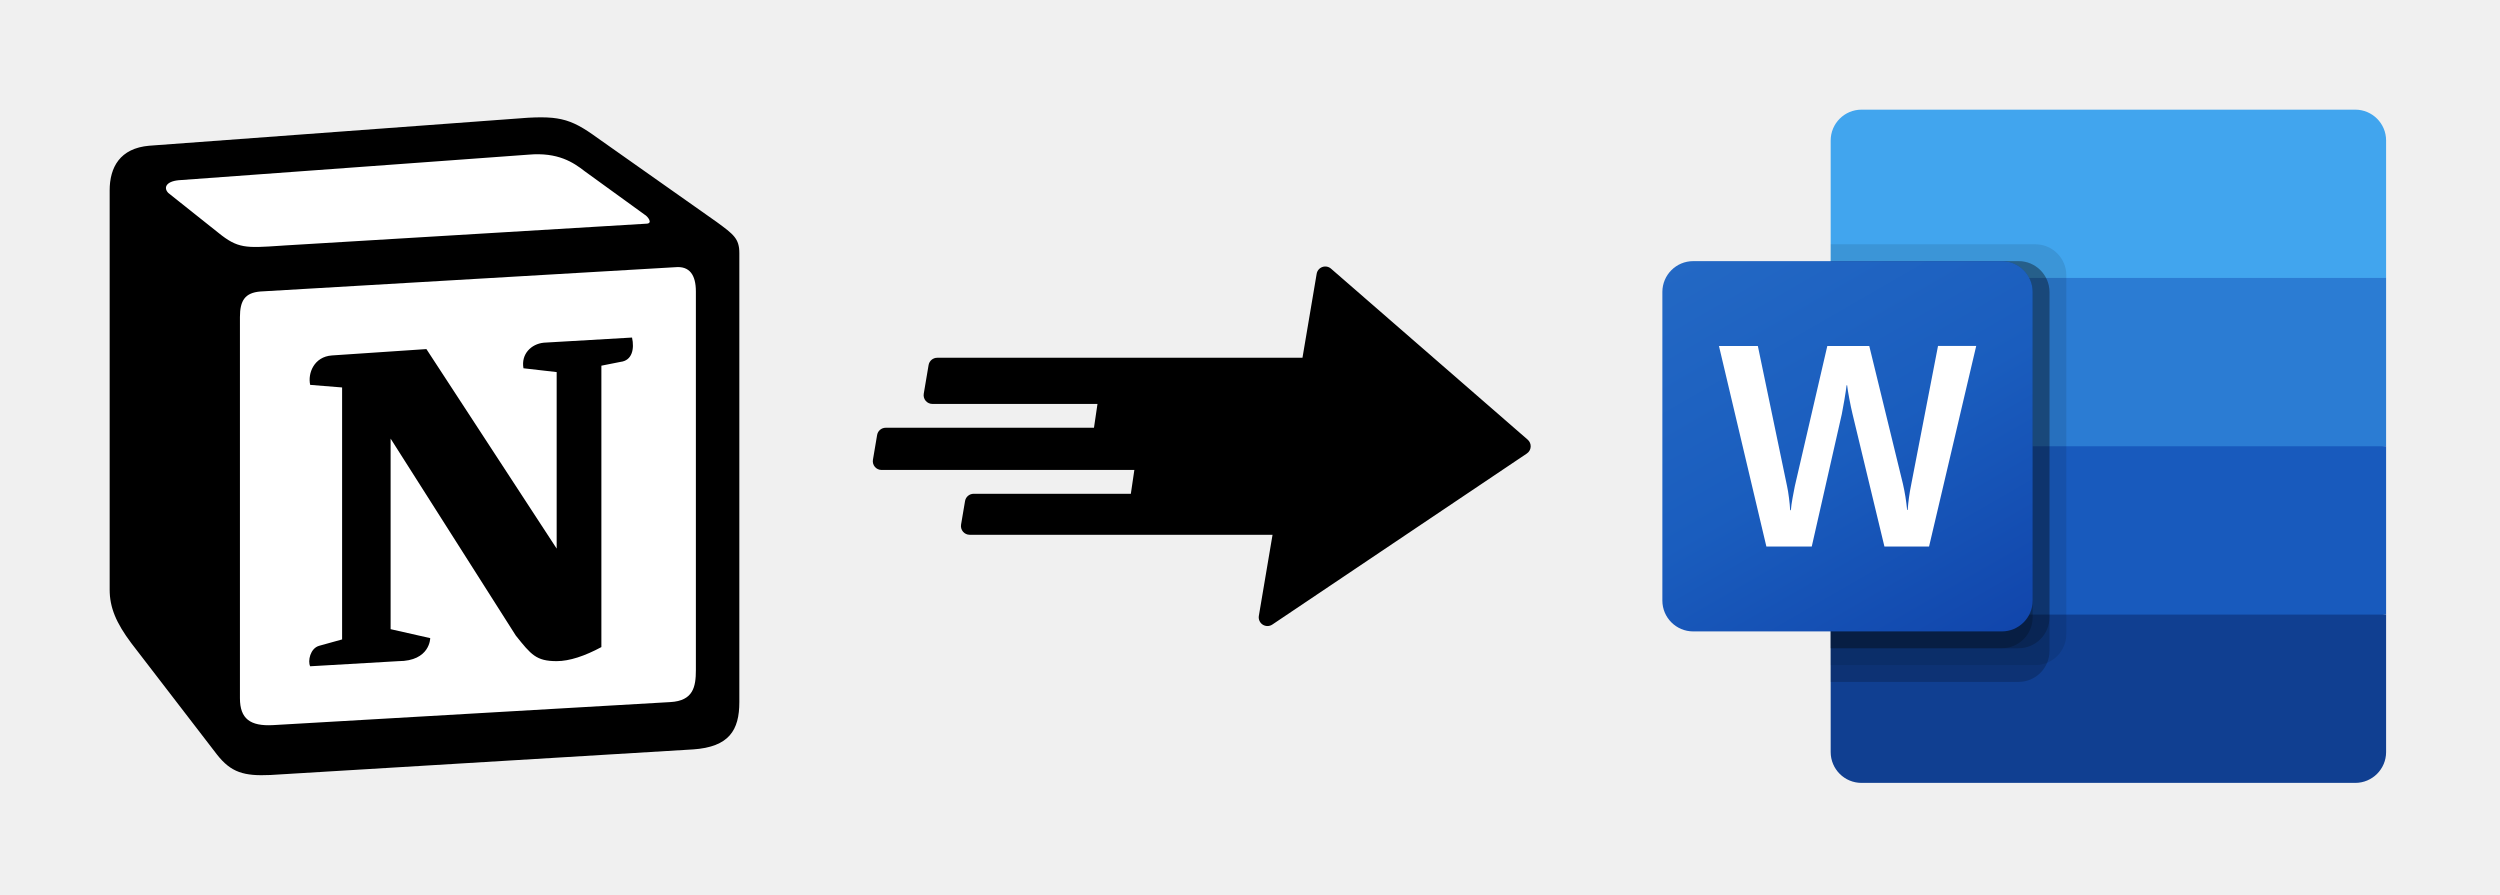
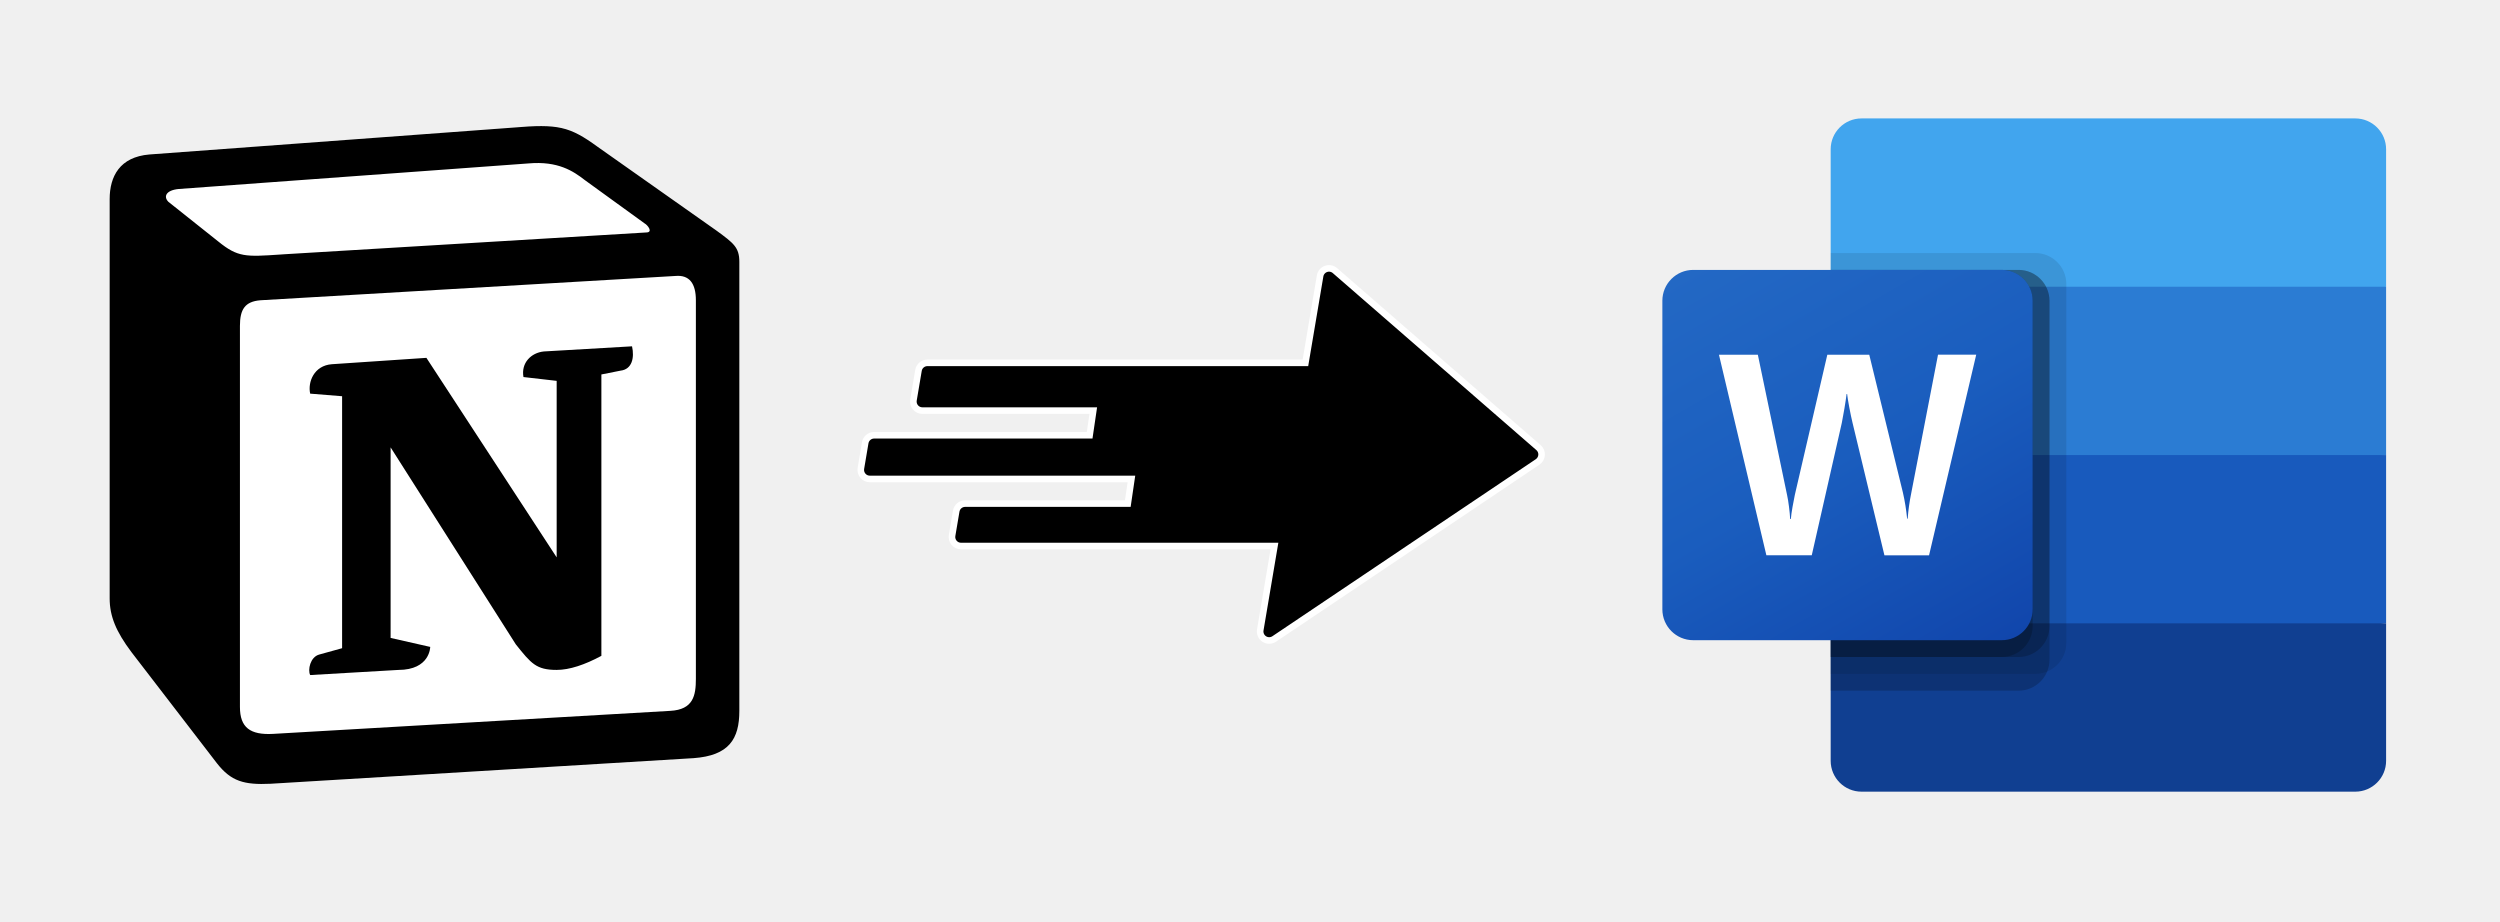
- <svg xmlns="http://www.w3.org/2000/svg" version="1.1" width="570px" height="204px" viewBox="-0.5 -0.5 570 204">
+ <svg xmlns="http://www.w3.org/2000/svg" version="1.1" width="570px" height="210px" viewBox="-0.5 -0.5 570 210">
  <defs />
  <g>
-     <svg fill="none" viewBox="0 0 100 100" height="150" width="150" x="24.5" y="26.25">
+     <svg fill="none" viewBox="0 0 100 100" height="150" width="150" x="24.5" y="28.25">
      <path fill="#fff" d="M6.017 4.313l55.333 -4.087c6.797 -0.583 8.543 -0.19 12.817 2.917l17.663 12.443c2.913 2.14 3.883 2.723 3.883 5.053v68.243c0 4.277 -1.553 6.807 -6.99 7.193L24.467 99.967c-4.08 0.193 -6.023 -0.39 -8.16 -3.113L3.3 79.94c-2.333 -3.113 -3.3 -5.443 -3.3 -8.167V11.113c0 -3.497 1.553 -6.413 6.017 -6.8z" />
      <path fill="#000" d="M61.35 0.227l-55.333 4.087C1.553 4.7 0 7.617 0 11.113v60.66c0 2.723 0.967 5.053 3.3 8.167l13.007 16.913c2.137 2.723 4.08 3.307 8.16 3.113l64.257 -3.89c5.433 -0.387 6.99 -2.917 6.99 -7.193V20.64c0 -2.21 -0.873 -2.847 -3.443 -4.733L74.167 3.143c-4.273 -3.107 -6.02 -3.5 -12.817 -2.917zM25.92 19.523c-5.247 0.353 -6.437 0.433 -9.417 -1.99L8.927 11.507c-0.77 -0.78 -0.383 -1.753 1.557 -1.947l53.193 -3.887c4.467 -0.39 6.793 1.167 8.54 2.527l9.123 6.61c0.39 0.197 1.36 1.36 0.193 1.36l-54.933 3.307 -0.68 0.047zM19.803 88.3V30.367c0 -2.53 0.777 -3.697 3.103 -3.893L86 22.78c2.14 -0.193 3.107 1.167 3.107 3.693v57.547c0 2.53 -0.39 4.67 -3.883 4.863l-60.377 3.5c-3.493 0.193 -5.043 -0.97 -5.043 -4.083zm59.6 -54.827c0.387 1.75 0 3.5 -1.75 3.7l-2.91 0.577v42.773c-2.527 1.36 -4.853 2.137 -6.797 2.137 -3.107 0 -3.883 -0.973 -6.21 -3.887l-19.03 -29.94v28.967l6.02 1.363s0 3.5 -4.857 3.5l-13.39 0.777c-0.39 -0.78 0 -2.723 1.357 -3.11l3.497 -0.97v-38.3L30.48 40.667c-0.39 -1.75 0.58 -4.277 3.3 -4.473l14.367 -0.967 19.8 30.327v-26.83l-5.047 -0.58c-0.39 -2.143 1.163 -3.7 3.103 -3.89l13.4 -0.78z" clip-rule="evenodd" fill-rule="evenodd" />
    </svg>
-     <svg xml:space="preserve" viewBox="0 0 1881.25 1750" y="24.5" x="378.5" id="Livello_1" version="1.1" width="165.05" height="153.5">
+     <svg xml:space="preserve" viewBox="0 0 1881.25 1750" y="26.5" x="378.5" id="Livello_1" version="1.1" width="165.05" height="153.5">
      <path d="M1801.056,0H517.694C473.404,0,437.5,35.904,437.5,80.194c0,0,0,0,0,0V437.5l743.75,218.75l700-218.75  V80.194C1881.25,35.904,1845.346,0,1801.056,0L1801.056,0z" fill="#41A5EE" />
      <path d="M1881.25,437.5H437.5V875l743.75,131.25l700-131.25V437.5z" fill="#2B7CD3" />
      <path d="M437.5,875v437.5l700,87.5l743.75-87.5V875H437.5z" fill="#185ABD" />
      <path d="M517.694,1750h1283.363c44.29,0,80.194-35.904,80.194-80.194l0,0V1312.5H437.5v357.306  C437.5,1714.096,473.404,1750,517.694,1750L517.694,1750z" fill="#103F91" />
      <path d="M969.806,350H437.5v1093.75h532.306c44.23-0.144,80.05-35.964,80.194-80.194  V430.194C1049.856,385.964,1014.036,350.144,969.806,350z" opacity="0.1" />
      <path d="M926.056,393.75H437.5V1487.5h488.556c44.23-0.144,80.05-35.964,80.194-80.194  V473.944C1006.106,429.714,970.286,393.894,926.056,393.75z" opacity="0.2" />
      <path d="M926.056,393.75H437.5V1400h488.556c44.23-0.144,80.05-35.964,80.194-80.194  V473.944C1006.106,429.714,970.286,393.894,926.056,393.75z" opacity="0.2" />
      <path d="M882.306,393.75H437.5V1400h444.806c44.23-0.144,80.05-35.964,80.194-80.194  V473.944C962.356,429.714,926.536,393.894,882.306,393.75z" opacity="0.2" />
      <linearGradient gradientTransform="matrix(1 0 0 -1 0 1752)" y2="333.088" x2="795.294" y1="1420.912" x1="167.206" gradientUnits="userSpaceOnUse" id="SVGID_1_">
        <stop style="stop-color:#2368C4" offset="0" />
        <stop style="stop-color:#1A5DBE" offset="0.5" />
        <stop style="stop-color:#1146AC" offset="1" />
      </linearGradient>
      <path d="M80.194,393.75h802.112c44.29,0,80.194,35.904,80.194,80.194v802.113  c0,44.29-35.904,80.194-80.194,80.194H80.194c-44.29,0-80.194-35.904-80.194-80.194V473.944C0,429.654,35.904,393.75,80.194,393.75z" fill="url(#SVGID_1_)" />
      <path d="M329.088,1008.788c1.575,12.381,2.625,23.144,3.106,32.375h1.837c0.7-8.75,2.158-19.294,4.375-31.631  c2.217-12.338,4.215-22.765,5.994-31.281l84.35-363.913h109.069l87.5,358.444c5.084,22.288,8.723,44.881,10.894,67.637h1.444  c1.631-22.047,4.671-43.966,9.1-65.625l69.781-360.631h99.269l-122.588,521.5H577.238L494.113,790.3  c-2.406-9.931-5.162-22.925-8.181-38.894c-3.019-15.969-4.9-27.65-5.644-35h-1.444c-0.962,8.487-2.844,21.088-5.644,37.8  c-2.8,16.713-5.046,29.079-6.738,37.1l-78.138,344.269h-117.95L147.131,614.337h101.062l75.994,364.656  C325.894,986.475,327.513,996.45,329.088,1008.788z" fill="#FFFFFF" />
    </svg>
-     <svg xml:space="preserve" viewBox="0 0 414.287 414.287" height="150" width="150" id="Capa_1" version="1.1" fill="#000000" x="198.5" y="26.25">
+     <svg xml:space="preserve" style="stroke-width:4; stroke:rgb(255, 255, 255);" viewBox="-5 -5 425 425" height="159.25" width="159.25" id="Capa_1" version="1.1" fill="#000000" x="193.88" y="23.62">
      <g>
        <path d="M412.398,202.993L288.535,95.289c-1.502-1.305-3.591-1.699-5.463-1.027c-1.873,0.67-3.237,2.3-3.568,4.261l-8.938,52.887   H40.554c-2.684,0-4.976,1.938-5.423,4.583l-3.054,18.067c-0.27,1.597,0.177,3.23,1.223,4.467c1.045,1.237,2.581,1.95,4.2,1.95   h103.982l-2.208,15H8.134c-2.684,0-4.976,1.938-5.423,4.583l-2.634,15.584c-0.27,1.597,0.177,3.229,1.223,4.467   c1.045,1.236,2.581,1.949,4.2,1.949h159.196l-2.206,15H63.505c-2.684,0-4.976,1.938-5.423,4.583l-2.505,14.817   c-0.271,1.597,0.177,3.229,1.222,4.467c1.046,1.237,2.582,1.95,4.201,1.95h190.721l-8.628,51.053   c-0.366,2.168,0.593,4.346,2.439,5.538c0.908,0.586,1.945,0.879,2.982,0.879c1.07,0,2.141-0.312,3.067-0.935l160.272-107.704   c1.421-0.955,2.316-2.518,2.422-4.225C414.385,205.776,413.689,204.116,412.398,202.993z" />
      </g>
    </svg>
  </g>
</svg>
